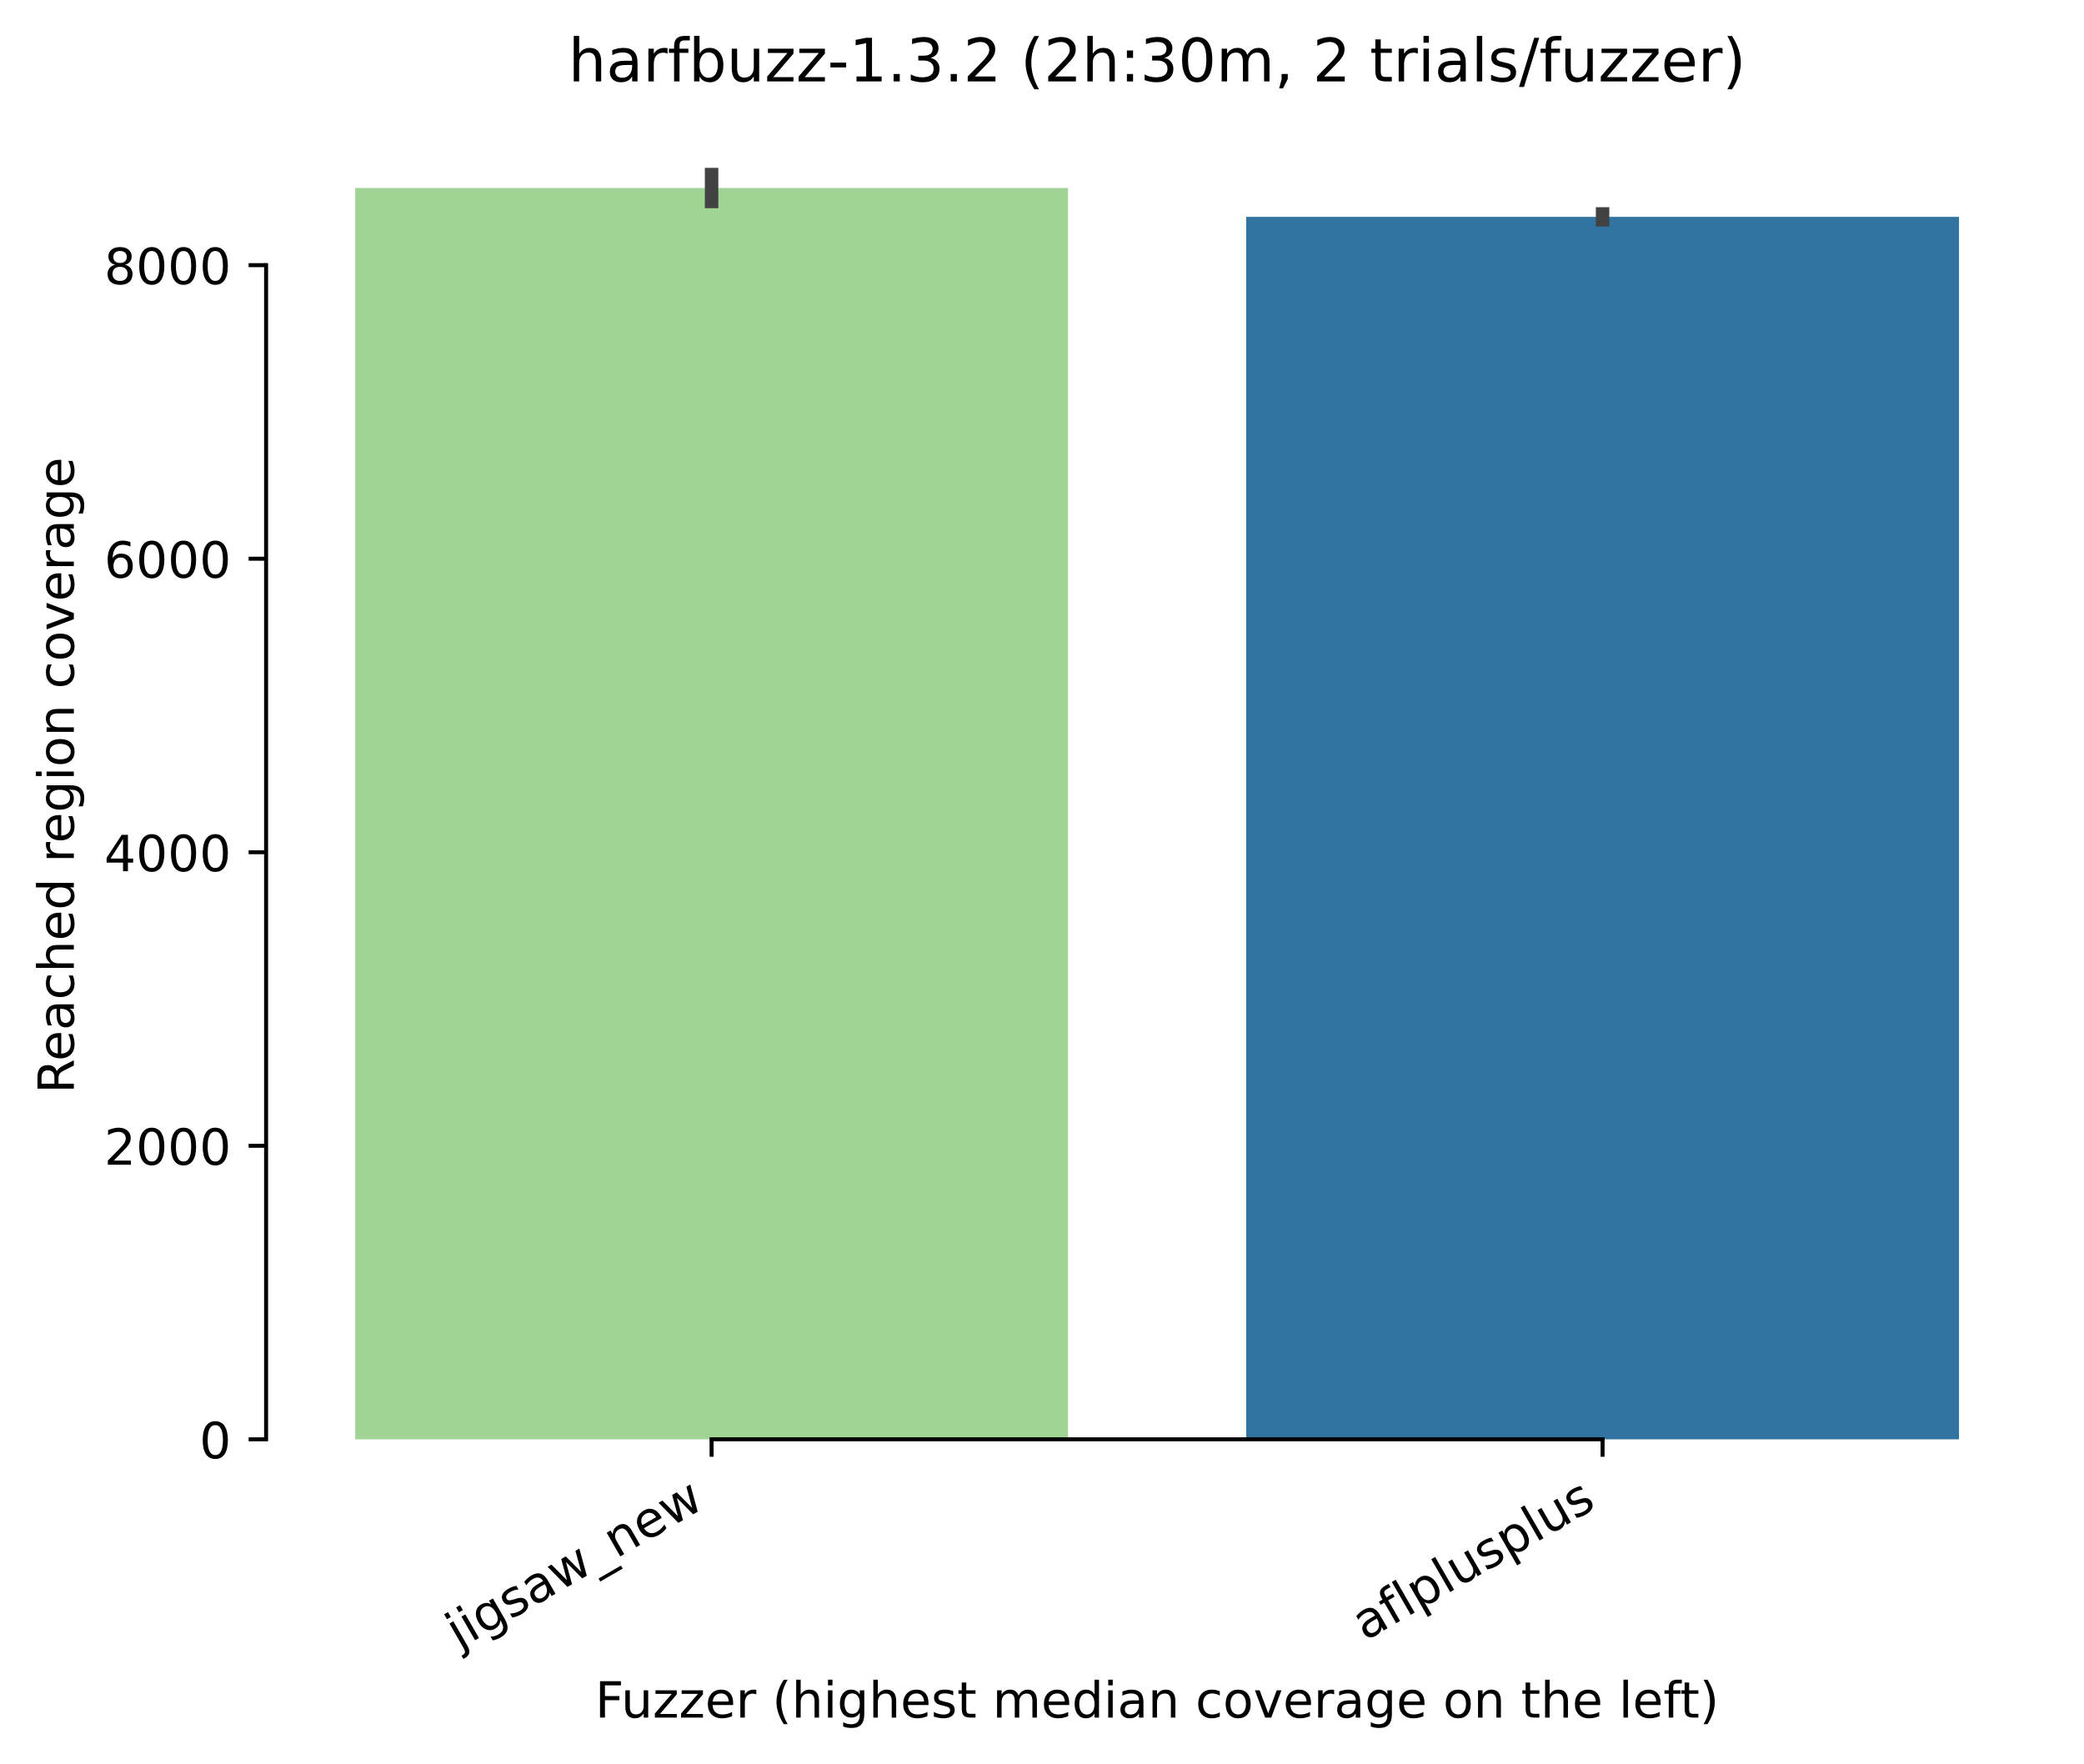
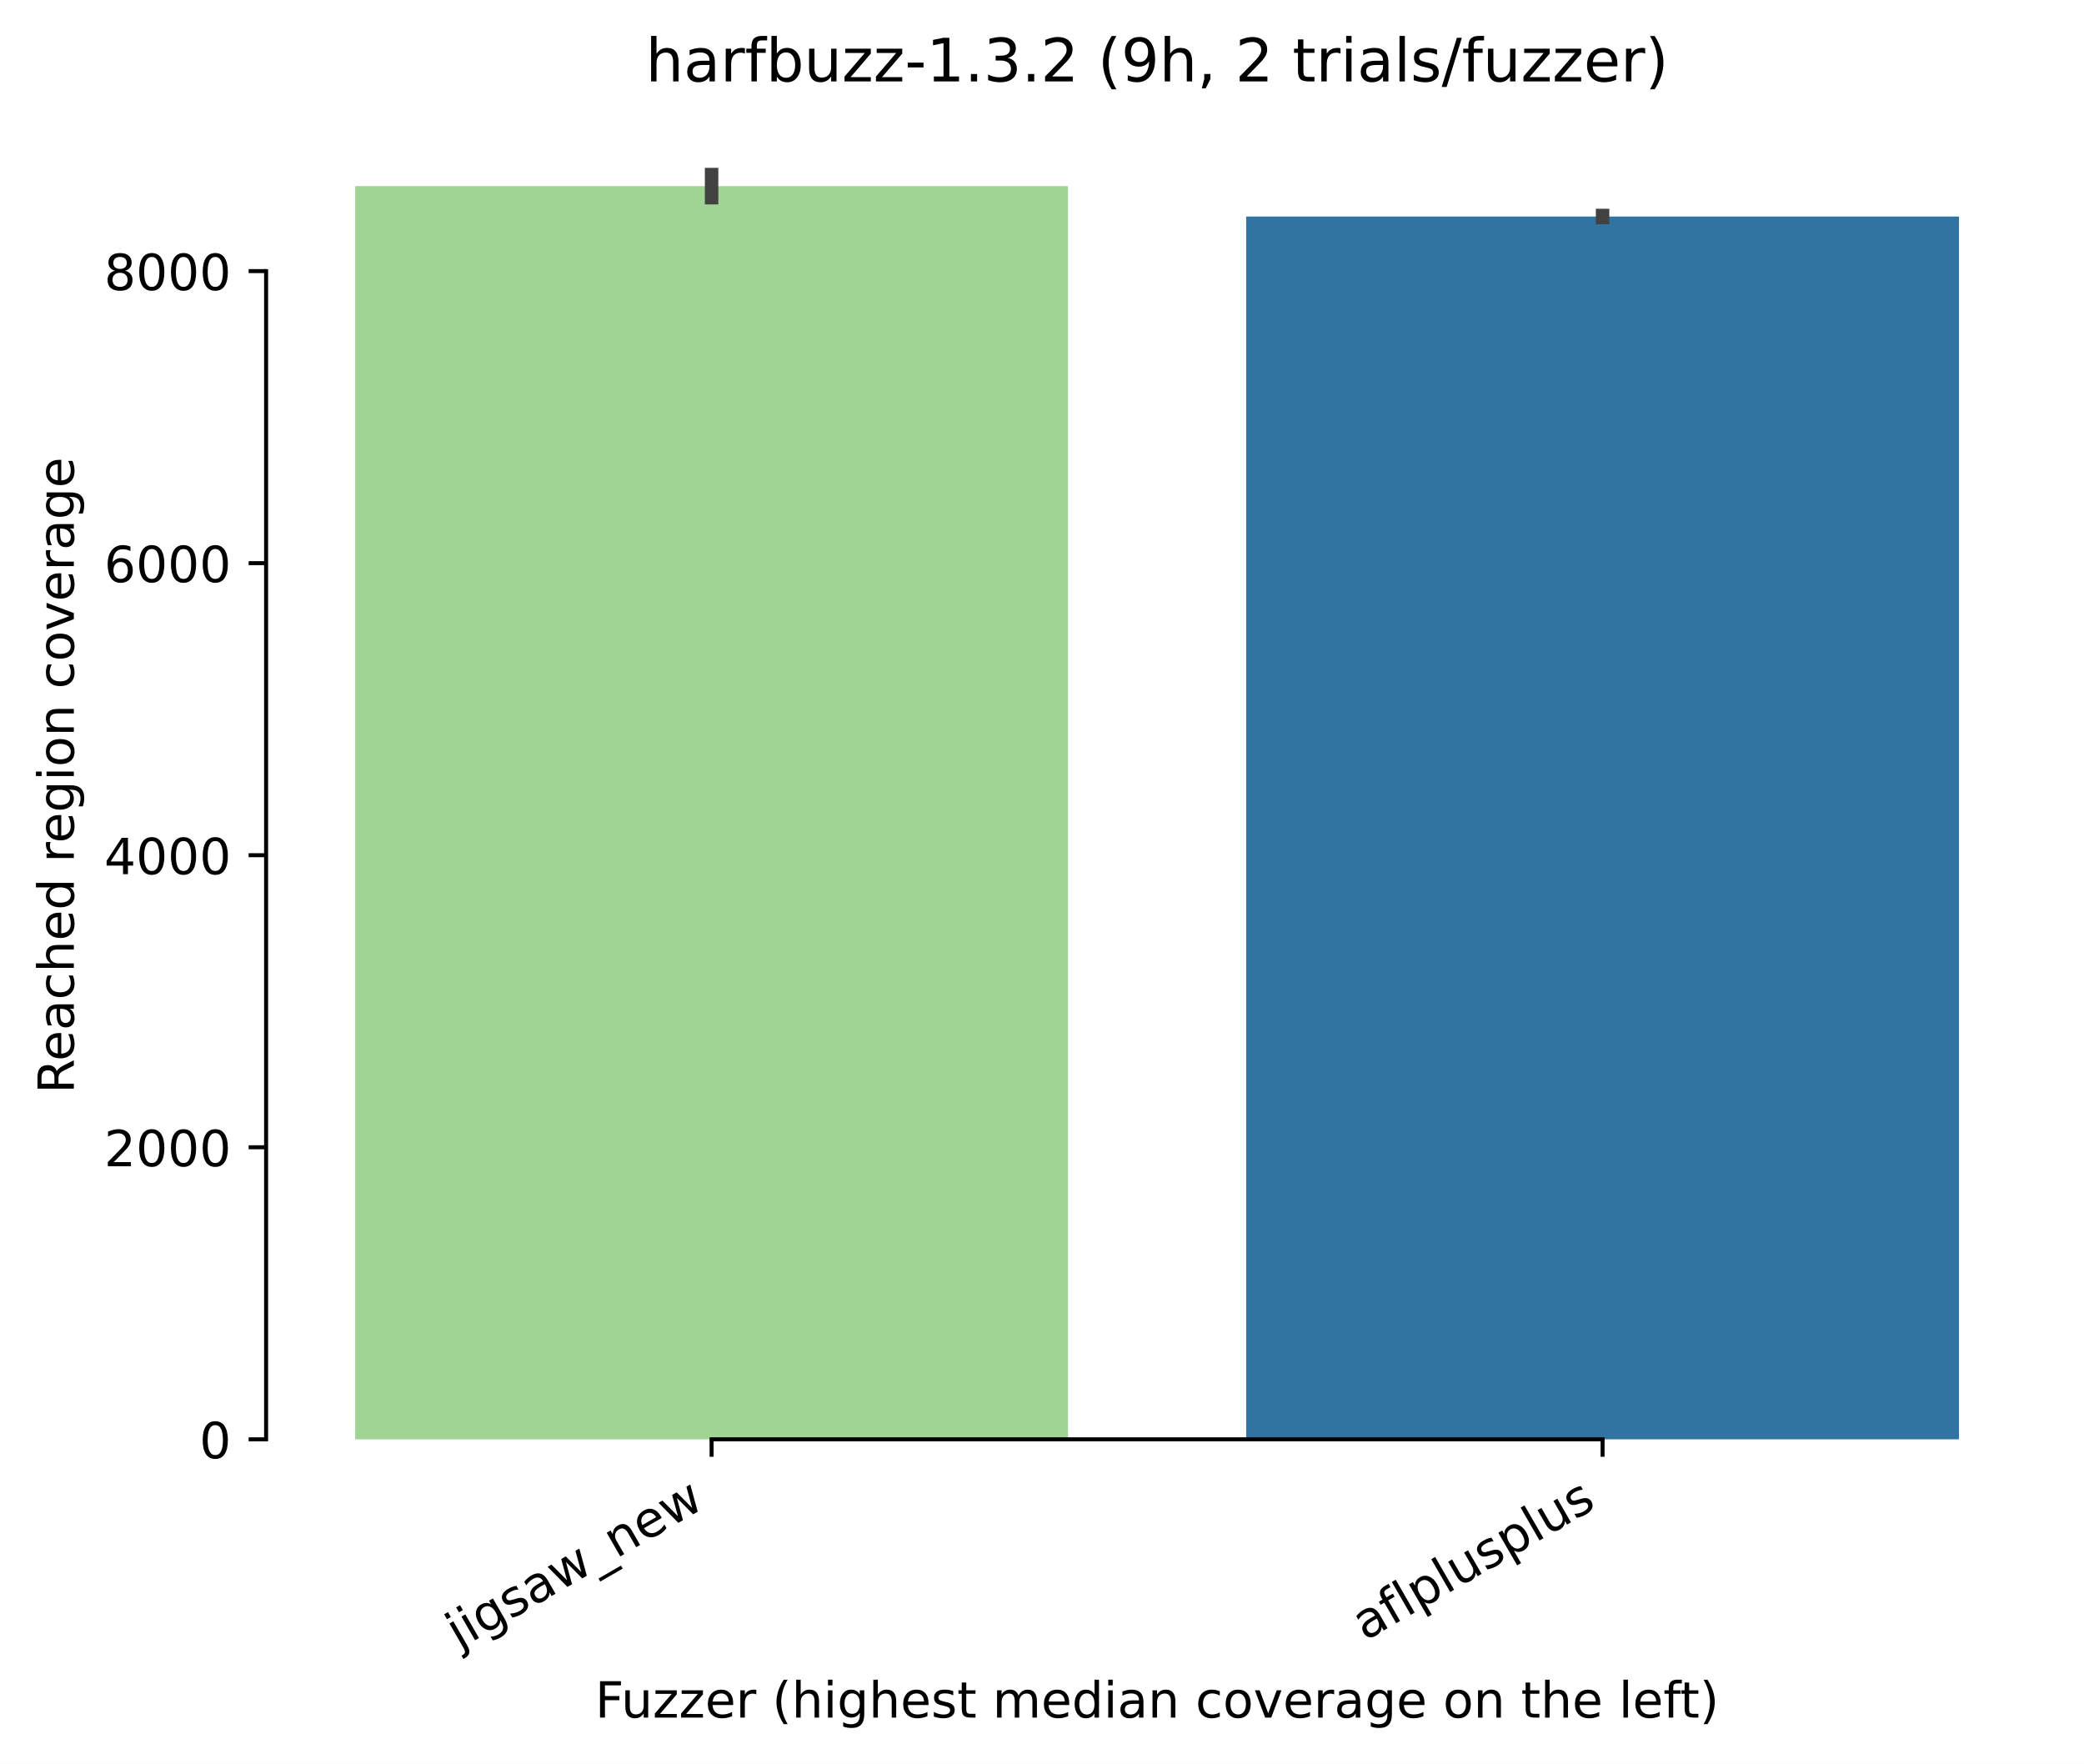
<svg xmlns="http://www.w3.org/2000/svg" xmlns:xlink="http://www.w3.org/1999/xlink" height="353.475pt" version="1.1" viewBox="0 0 417.648 353.475" width="417.648pt">
  <defs>
    <style type="text/css">*{stroke-linecap:butt;stroke-linejoin:round;}</style>
  </defs>
  <g id="figure_1">
    <g id="patch_1">
      <path d="M 0 353.475  L 417.648 353.475  L 417.648 0  L 0 0  z " style="fill:#ffffff;" />
    </g>
    <g id="axes_1">
      <g id="patch_2">
        <path d="M 53.328 288.43  L 410.448 288.43  L 410.448 22.318  L 53.328 22.318  z " style="fill:#ffffff;" />
      </g>
      <g id="patch_3">
-         <path clip-path="url(#p4a74845a65)" d="M 71.184 288.43  L 214.032 288.43  L 214.032 37.681  L 71.184 37.681  z " style="fill:#9fd495;" />
+         <path clip-path="url(#pc40ed4327f)" d="M 71.184 288.43  L 214.032 288.43  L 214.032 37.302  L 71.184 37.302  z " style="fill:#9fd495;" />
      </g>
      <g id="patch_4">
-         <path clip-path="url(#p4a74845a65)" d="M 249.744 288.43  L 392.592 288.43  L 392.592 43.461  L 249.744 43.461  z " style="fill:#3274a1;" />
+         <path clip-path="url(#pc40ed4327f)" d="M 249.744 288.43  L 392.592 288.43  L 392.592 43.388  L 249.744 43.388  z " style="fill:#3274a1;" />
      </g>
      <g id="matplotlib.axis_1">
        <g id="xtick_1">
          <g id="line2d_1">
            <defs>
-               <path d="M 0 0  L 0 3.5  " id="m3e2fd6683e" style="stroke:#000000;stroke-width:0.8;" />
+               <path d="M 0 0  L 0 3.5  " id="mab4dead04e" style="stroke:#000000;stroke-width:0.8;" />
            </defs>
            <g>
-               <use style="stroke:#000000;stroke-width:0.8;" x="142.608" xlink:href="#m3e2fd6683e" y="288.43" />
+               <use style="stroke:#000000;stroke-width:0.8;" x="142.608" xlink:href="#mab4dead04e" y="288.43" />
            </g>
          </g>
          <g id="text_1">
            <g transform="translate(91.98864 330.5551)rotate(-30)scale(0.1 -0.1)">
              <defs>
                <path d="M 9.422 54.688  L 18.406 54.688  L 18.406 -0.984  Q 18.406 -11.422 14.422 -16.109  Q 10.453 -20.797 1.609 -20.797  L -1.812 -20.797  L -1.812 -13.188  L 0.594 -13.188  Q 5.719 -13.188 7.562 -10.812  Q 9.422 -8.453 9.422 -0.984  z M 9.422 75.984  L 18.406 75.984  L 18.406 64.594  L 9.422 64.594  z " id="DejaVuSans-106" />
                <path d="M 9.422 54.688  L 18.406 54.688  L 18.406 0  L 9.422 0  z M 9.422 75.984  L 18.406 75.984  L 18.406 64.594  L 9.422 64.594  z " id="DejaVuSans-105" />
                <path d="M 45.406 27.984  Q 45.406 37.75 41.375 43.109  Q 37.359 48.484 30.078 48.484  Q 22.859 48.484 18.828 43.109  Q 14.797 37.75 14.797 27.984  Q 14.797 18.266 18.828 12.891  Q 22.859 7.516 30.078 7.516  Q 37.359 7.516 41.375 12.891  Q 45.406 18.266 45.406 27.984  z M 54.391 6.781  Q 54.391 -7.172 48.188 -13.984  Q 42 -20.797 29.203 -20.797  Q 24.469 -20.797 20.266 -20.094  Q 16.062 -19.391 12.109 -17.922  L 12.109 -9.188  Q 16.062 -11.328 19.922 -12.344  Q 23.781 -13.375 27.781 -13.375  Q 36.625 -13.375 41.016 -8.766  Q 45.406 -4.156 45.406 5.172  L 45.406 9.625  Q 42.625 4.781 38.281 2.391  Q 33.938 0 27.875 0  Q 17.828 0 11.672 7.656  Q 5.516 15.328 5.516 27.984  Q 5.516 40.672 11.672 48.328  Q 17.828 56 27.875 56  Q 33.938 56 38.281 53.609  Q 42.625 51.219 45.406 46.391  L 45.406 54.688  L 54.391 54.688  z " id="DejaVuSans-103" />
                <path d="M 44.281 53.078  L 44.281 44.578  Q 40.484 46.531 36.375 47.5  Q 32.281 48.484 27.875 48.484  Q 21.188 48.484 17.844 46.438  Q 14.5 44.391 14.5 40.281  Q 14.5 37.156 16.891 35.375  Q 19.281 33.594 26.516 31.984  L 29.594 31.297  Q 39.156 29.25 43.188 25.516  Q 47.219 21.781 47.219 15.094  Q 47.219 7.469 41.188 3.016  Q 35.156 -1.422 24.609 -1.422  Q 20.219 -1.422 15.453 -0.562  Q 10.688 0.297 5.422 2  L 5.422 11.281  Q 10.406 8.688 15.234 7.391  Q 20.062 6.109 24.812 6.109  Q 31.156 6.109 34.562 8.281  Q 37.984 10.453 37.984 14.406  Q 37.984 18.062 35.516 20.016  Q 33.062 21.969 24.703 23.781  L 21.578 24.516  Q 13.234 26.266 9.516 29.906  Q 5.812 33.547 5.812 39.891  Q 5.812 47.609 11.281 51.797  Q 16.75 56 26.812 56  Q 31.781 56 36.172 55.266  Q 40.578 54.547 44.281 53.078  z " id="DejaVuSans-115" />
                <path d="M 34.281 27.484  Q 23.391 27.484 19.188 25  Q 14.984 22.516 14.984 16.5  Q 14.984 11.719 18.141 8.906  Q 21.297 6.109 26.703 6.109  Q 34.188 6.109 38.703 11.406  Q 43.219 16.703 43.219 25.484  L 43.219 27.484  z M 52.203 31.203  L 52.203 0  L 43.219 0  L 43.219 8.297  Q 40.141 3.328 35.547 0.953  Q 30.953 -1.422 24.312 -1.422  Q 15.922 -1.422 10.953 3.297  Q 6 8.016 6 15.922  Q 6 25.141 12.172 29.828  Q 18.359 34.516 30.609 34.516  L 43.219 34.516  L 43.219 35.406  Q 43.219 41.609 39.141 45  Q 35.062 48.391 27.688 48.391  Q 23 48.391 18.547 47.266  Q 14.109 46.141 10.016 43.891  L 10.016 52.203  Q 14.938 54.109 19.578 55.047  Q 24.219 56 28.609 56  Q 40.484 56 46.344 49.844  Q 52.203 43.703 52.203 31.203  z " id="DejaVuSans-97" />
                <path d="M 4.203 54.688  L 13.188 54.688  L 24.422 12.016  L 35.594 54.688  L 46.188 54.688  L 57.422 12.016  L 68.609 54.688  L 77.594 54.688  L 63.281 0  L 52.688 0  L 40.922 44.828  L 29.109 0  L 18.5 0  z " id="DejaVuSans-119" />
                <path d="M 50.984 -16.609  L 50.984 -23.578  L -0.984 -23.578  L -0.984 -16.609  z " id="DejaVuSans-95" />
                <path d="M 54.891 33.016  L 54.891 0  L 45.906 0  L 45.906 32.719  Q 45.906 40.484 42.875 44.328  Q 39.844 48.188 33.797 48.188  Q 26.516 48.188 22.312 43.547  Q 18.109 38.922 18.109 30.906  L 18.109 0  L 9.078 0  L 9.078 54.688  L 18.109 54.688  L 18.109 46.188  Q 21.344 51.125 25.703 53.562  Q 30.078 56 35.797 56  Q 45.219 56 50.047 50.172  Q 54.891 44.344 54.891 33.016  z " id="DejaVuSans-110" />
                <path d="M 56.203 29.594  L 56.203 25.203  L 14.891 25.203  Q 15.484 15.922 20.484 11.062  Q 25.484 6.203 34.422 6.203  Q 39.594 6.203 44.453 7.469  Q 49.312 8.734 54.109 11.281  L 54.109 2.781  Q 49.266 0.734 44.188 -0.344  Q 39.109 -1.422 33.891 -1.422  Q 20.797 -1.422 13.156 6.188  Q 5.516 13.812 5.516 26.812  Q 5.516 40.234 12.766 48.109  Q 20.016 56 32.328 56  Q 43.359 56 49.781 48.891  Q 56.203 41.797 56.203 29.594  z M 47.219 32.234  Q 47.125 39.594 43.094 43.984  Q 39.062 48.391 32.422 48.391  Q 24.906 48.391 20.391 44.141  Q 15.875 39.891 15.188 32.172  z " id="DejaVuSans-101" />
              </defs>
              <use xlink:href="#DejaVuSans-106" />
              <use x="27.783" xlink:href="#DejaVuSans-105" />
              <use x="55.566" xlink:href="#DejaVuSans-103" />
              <use x="119.043" xlink:href="#DejaVuSans-115" />
              <use x="171.143" xlink:href="#DejaVuSans-97" />
              <use x="232.422" xlink:href="#DejaVuSans-119" />
              <use x="314.209" xlink:href="#DejaVuSans-95" />
              <use x="364.209" xlink:href="#DejaVuSans-110" />
              <use x="427.588" xlink:href="#DejaVuSans-101" />
              <use x="489.111" xlink:href="#DejaVuSans-119" />
            </g>
          </g>
        </g>
        <g id="xtick_2">
          <g id="line2d_2">
            <g>
-               <use style="stroke:#000000;stroke-width:0.8;" x="321.168" xlink:href="#m3e2fd6683e" y="288.43" />
+               <use style="stroke:#000000;stroke-width:0.8;" x="321.168" xlink:href="#mab4dead04e" y="288.43" />
            </g>
          </g>
          <g id="text_2">
            <g transform="translate(273.5591 328.8973)rotate(-30)scale(0.1 -0.1)">
              <defs>
                <path d="M 37.109 75.984  L 37.109 68.5  L 28.516 68.5  Q 23.688 68.5 21.797 66.547  Q 19.922 64.594 19.922 59.516  L 19.922 54.688  L 34.719 54.688  L 34.719 47.703  L 19.922 47.703  L 19.922 0  L 10.891 0  L 10.891 47.703  L 2.297 47.703  L 2.297 54.688  L 10.891 54.688  L 10.891 58.5  Q 10.891 67.625 15.141 71.797  Q 19.391 75.984 28.609 75.984  z " id="DejaVuSans-102" />
                <path d="M 9.422 75.984  L 18.406 75.984  L 18.406 0  L 9.422 0  z " id="DejaVuSans-108" />
                <path d="M 18.109 8.203  L 18.109 -20.797  L 9.078 -20.797  L 9.078 54.688  L 18.109 54.688  L 18.109 46.391  Q 20.953 51.266 25.266 53.625  Q 29.594 56 35.594 56  Q 45.562 56 51.781 48.094  Q 58.016 40.188 58.016 27.297  Q 58.016 14.406 51.781 6.484  Q 45.562 -1.422 35.594 -1.422  Q 29.594 -1.422 25.266 0.953  Q 20.953 3.328 18.109 8.203  z M 48.688 27.297  Q 48.688 37.203 44.609 42.844  Q 40.531 48.484 33.406 48.484  Q 26.266 48.484 22.188 42.844  Q 18.109 37.203 18.109 27.297  Q 18.109 17.391 22.188 11.75  Q 26.266 6.109 33.406 6.109  Q 40.531 6.109 44.609 11.75  Q 48.688 17.391 48.688 27.297  z " id="DejaVuSans-112" />
                <path d="M 8.5 21.578  L 8.5 54.688  L 17.484 54.688  L 17.484 21.922  Q 17.484 14.156 20.5 10.266  Q 23.531 6.391 29.594 6.391  Q 36.859 6.391 41.078 11.031  Q 45.312 15.672 45.312 23.688  L 45.312 54.688  L 54.297 54.688  L 54.297 0  L 45.312 0  L 45.312 8.406  Q 42.047 3.422 37.719 1  Q 33.406 -1.422 27.688 -1.422  Q 18.266 -1.422 13.375 4.438  Q 8.5 10.297 8.5 21.578  z M 31.109 56  z " id="DejaVuSans-117" />
              </defs>
              <use xlink:href="#DejaVuSans-97" />
              <use x="61.279" xlink:href="#DejaVuSans-102" />
              <use x="96.484" xlink:href="#DejaVuSans-108" />
              <use x="124.268" xlink:href="#DejaVuSans-112" />
              <use x="187.744" xlink:href="#DejaVuSans-108" />
              <use x="215.527" xlink:href="#DejaVuSans-117" />
              <use x="278.906" xlink:href="#DejaVuSans-115" />
              <use x="331.006" xlink:href="#DejaVuSans-112" />
              <use x="394.482" xlink:href="#DejaVuSans-108" />
              <use x="422.266" xlink:href="#DejaVuSans-117" />
              <use x="485.645" xlink:href="#DejaVuSans-115" />
            </g>
          </g>
        </g>
        <g id="text_3">
          <g transform="translate(119.2702 344.1955)scale(0.1 -0.1)">
            <defs>
              <path d="M 9.812 72.906  L 51.703 72.906  L 51.703 64.594  L 19.672 64.594  L 19.672 43.109  L 48.578 43.109  L 48.578 34.812  L 19.672 34.812  L 19.672 0  L 9.812 0  z " id="DejaVuSans-70" />
              <path d="M 5.516 54.688  L 48.188 54.688  L 48.188 46.484  L 14.406 7.172  L 48.188 7.172  L 48.188 0  L 4.297 0  L 4.297 8.203  L 38.094 47.516  L 5.516 47.516  z " id="DejaVuSans-122" />
              <path d="M 41.109 46.297  Q 39.594 47.172 37.812 47.578  Q 36.031 48 33.891 48  Q 26.266 48 22.188 43.047  Q 18.109 38.094 18.109 28.812  L 18.109 0  L 9.078 0  L 9.078 54.688  L 18.109 54.688  L 18.109 46.188  Q 20.953 51.172 25.484 53.578  Q 30.031 56 36.531 56  Q 37.453 56 38.578 55.875  Q 39.703 55.766 41.062 55.516  z " id="DejaVuSans-114" />
              <path id="DejaVuSans-32" />
              <path d="M 31 75.875  Q 24.469 64.656 21.281 53.656  Q 18.109 42.672 18.109 31.391  Q 18.109 20.125 21.312 9.062  Q 24.516 -2 31 -13.188  L 23.188 -13.188  Q 15.875 -1.703 12.234 9.375  Q 8.594 20.453 8.594 31.391  Q 8.594 42.281 12.203 53.312  Q 15.828 64.359 23.188 75.875  z " id="DejaVuSans-40" />
              <path d="M 54.891 33.016  L 54.891 0  L 45.906 0  L 45.906 32.719  Q 45.906 40.484 42.875 44.328  Q 39.844 48.188 33.797 48.188  Q 26.516 48.188 22.312 43.547  Q 18.109 38.922 18.109 30.906  L 18.109 0  L 9.078 0  L 9.078 75.984  L 18.109 75.984  L 18.109 46.188  Q 21.344 51.125 25.703 53.562  Q 30.078 56 35.797 56  Q 45.219 56 50.047 50.172  Q 54.891 44.344 54.891 33.016  z " id="DejaVuSans-104" />
              <path d="M 18.312 70.219  L 18.312 54.688  L 36.812 54.688  L 36.812 47.703  L 18.312 47.703  L 18.312 18.016  Q 18.312 11.328 20.141 9.422  Q 21.969 7.516 27.594 7.516  L 36.812 7.516  L 36.812 0  L 27.594 0  Q 17.188 0 13.234 3.875  Q 9.281 7.766 9.281 18.016  L 9.281 47.703  L 2.688 47.703  L 2.688 54.688  L 9.281 54.688  L 9.281 70.219  z " id="DejaVuSans-116" />
              <path d="M 52 44.188  Q 55.375 50.25 60.062 53.125  Q 64.75 56 71.094 56  Q 79.641 56 84.281 50.016  Q 88.922 44.047 88.922 33.016  L 88.922 0  L 79.891 0  L 79.891 32.719  Q 79.891 40.578 77.094 44.375  Q 74.312 48.188 68.609 48.188  Q 61.625 48.188 57.562 43.547  Q 53.516 38.922 53.516 30.906  L 53.516 0  L 44.484 0  L 44.484 32.719  Q 44.484 40.625 41.703 44.406  Q 38.922 48.188 33.109 48.188  Q 26.219 48.188 22.156 43.531  Q 18.109 38.875 18.109 30.906  L 18.109 0  L 9.078 0  L 9.078 54.688  L 18.109 54.688  L 18.109 46.188  Q 21.188 51.219 25.484 53.609  Q 29.781 56 35.688 56  Q 41.656 56 45.828 52.969  Q 50 49.953 52 44.188  z " id="DejaVuSans-109" />
              <path d="M 45.406 46.391  L 45.406 75.984  L 54.391 75.984  L 54.391 0  L 45.406 0  L 45.406 8.203  Q 42.578 3.328 38.25 0.953  Q 33.938 -1.422 27.875 -1.422  Q 17.969 -1.422 11.734 6.484  Q 5.516 14.406 5.516 27.297  Q 5.516 40.188 11.734 48.094  Q 17.969 56 27.875 56  Q 33.938 56 38.25 53.625  Q 42.578 51.266 45.406 46.391  z M 14.797 27.297  Q 14.797 17.391 18.875 11.75  Q 22.953 6.109 30.078 6.109  Q 37.203 6.109 41.297 11.75  Q 45.406 17.391 45.406 27.297  Q 45.406 37.203 41.297 42.844  Q 37.203 48.484 30.078 48.484  Q 22.953 48.484 18.875 42.844  Q 14.797 37.203 14.797 27.297  z " id="DejaVuSans-100" />
              <path d="M 48.781 52.594  L 48.781 44.188  Q 44.969 46.297 41.141 47.344  Q 37.312 48.391 33.406 48.391  Q 24.656 48.391 19.812 42.844  Q 14.984 37.312 14.984 27.297  Q 14.984 17.281 19.812 11.734  Q 24.656 6.203 33.406 6.203  Q 37.312 6.203 41.141 7.25  Q 44.969 8.297 48.781 10.406  L 48.781 2.094  Q 45.016 0.344 40.984 -0.531  Q 36.969 -1.422 32.422 -1.422  Q 20.062 -1.422 12.781 6.344  Q 5.516 14.109 5.516 27.297  Q 5.516 40.672 12.859 48.328  Q 20.219 56 33.016 56  Q 37.156 56 41.109 55.141  Q 45.062 54.297 48.781 52.594  z " id="DejaVuSans-99" />
              <path d="M 30.609 48.391  Q 23.391 48.391 19.188 42.75  Q 14.984 37.109 14.984 27.297  Q 14.984 17.484 19.156 11.844  Q 23.344 6.203 30.609 6.203  Q 37.797 6.203 41.984 11.859  Q 46.188 17.531 46.188 27.297  Q 46.188 37.016 41.984 42.703  Q 37.797 48.391 30.609 48.391  z M 30.609 56  Q 42.328 56 49.016 48.375  Q 55.719 40.766 55.719 27.297  Q 55.719 13.875 49.016 6.219  Q 42.328 -1.422 30.609 -1.422  Q 18.844 -1.422 12.172 6.219  Q 5.516 13.875 5.516 27.297  Q 5.516 40.766 12.172 48.375  Q 18.844 56 30.609 56  z " id="DejaVuSans-111" />
              <path d="M 2.984 54.688  L 12.5 54.688  L 29.594 8.797  L 46.688 54.688  L 56.203 54.688  L 35.688 0  L 23.484 0  z " id="DejaVuSans-118" />
              <path d="M 8.016 75.875  L 15.828 75.875  Q 23.141 64.359 26.781 53.312  Q 30.422 42.281 30.422 31.391  Q 30.422 20.453 26.781 9.375  Q 23.141 -1.703 15.828 -13.188  L 8.016 -13.188  Q 14.5 -2 17.703 9.062  Q 20.906 20.125 20.906 31.391  Q 20.906 42.672 17.703 53.656  Q 14.5 64.656 8.016 75.875  z " id="DejaVuSans-41" />
            </defs>
            <use xlink:href="#DejaVuSans-70" />
            <use x="52.02" xlink:href="#DejaVuSans-117" />
            <use x="115.398" xlink:href="#DejaVuSans-122" />
            <use x="167.889" xlink:href="#DejaVuSans-122" />
            <use x="220.379" xlink:href="#DejaVuSans-101" />
            <use x="281.902" xlink:href="#DejaVuSans-114" />
            <use x="323.016" xlink:href="#DejaVuSans-32" />
            <use x="354.803" xlink:href="#DejaVuSans-40" />
            <use x="393.816" xlink:href="#DejaVuSans-104" />
            <use x="457.195" xlink:href="#DejaVuSans-105" />
            <use x="484.979" xlink:href="#DejaVuSans-103" />
            <use x="548.455" xlink:href="#DejaVuSans-104" />
            <use x="611.834" xlink:href="#DejaVuSans-101" />
            <use x="673.357" xlink:href="#DejaVuSans-115" />
            <use x="725.457" xlink:href="#DejaVuSans-116" />
            <use x="764.666" xlink:href="#DejaVuSans-32" />
            <use x="796.453" xlink:href="#DejaVuSans-109" />
            <use x="893.865" xlink:href="#DejaVuSans-101" />
            <use x="955.389" xlink:href="#DejaVuSans-100" />
            <use x="1018.865" xlink:href="#DejaVuSans-105" />
            <use x="1046.648" xlink:href="#DejaVuSans-97" />
            <use x="1107.928" xlink:href="#DejaVuSans-110" />
            <use x="1171.307" xlink:href="#DejaVuSans-32" />
            <use x="1203.094" xlink:href="#DejaVuSans-99" />
            <use x="1258.074" xlink:href="#DejaVuSans-111" />
            <use x="1319.256" xlink:href="#DejaVuSans-118" />
            <use x="1378.436" xlink:href="#DejaVuSans-101" />
            <use x="1439.959" xlink:href="#DejaVuSans-114" />
            <use x="1481.072" xlink:href="#DejaVuSans-97" />
            <use x="1542.352" xlink:href="#DejaVuSans-103" />
            <use x="1605.828" xlink:href="#DejaVuSans-101" />
            <use x="1667.352" xlink:href="#DejaVuSans-32" />
            <use x="1699.139" xlink:href="#DejaVuSans-111" />
            <use x="1760.32" xlink:href="#DejaVuSans-110" />
            <use x="1823.699" xlink:href="#DejaVuSans-32" />
            <use x="1855.486" xlink:href="#DejaVuSans-116" />
            <use x="1894.695" xlink:href="#DejaVuSans-104" />
            <use x="1958.074" xlink:href="#DejaVuSans-101" />
            <use x="2019.598" xlink:href="#DejaVuSans-32" />
            <use x="2051.385" xlink:href="#DejaVuSans-108" />
            <use x="2079.168" xlink:href="#DejaVuSans-101" />
            <use x="2140.691" xlink:href="#DejaVuSans-102" />
            <use x="2174.146" xlink:href="#DejaVuSans-116" />
            <use x="2213.355" xlink:href="#DejaVuSans-41" />
          </g>
        </g>
      </g>
      <g id="matplotlib.axis_2">
        <g id="ytick_1">
          <g id="line2d_3">
            <defs>
-               <path d="M 0 0  L -3.5 0  " id="m14cc483011" style="stroke:#000000;stroke-width:0.8;" />
+               <path d="M 0 0  L -3.5 0  " id="me00f39646b" style="stroke:#000000;stroke-width:0.8;" />
            </defs>
            <g>
-               <use style="stroke:#000000;stroke-width:0.8;" x="53.328" xlink:href="#m14cc483011" y="288.43" />
+               <use style="stroke:#000000;stroke-width:0.8;" x="53.328" xlink:href="#me00f39646b" y="288.43" />
            </g>
          </g>
          <g id="text_4">
            <g transform="translate(39.96563 292.2293)scale(0.1 -0.1)">
              <defs>
                <path d="M 31.781 66.406  Q 24.172 66.406 20.328 58.906  Q 16.5 51.422 16.5 36.375  Q 16.5 21.391 20.328 13.891  Q 24.172 6.391 31.781 6.391  Q 39.453 6.391 43.281 13.891  Q 47.125 21.391 47.125 36.375  Q 47.125 51.422 43.281 58.906  Q 39.453 66.406 31.781 66.406  z M 31.781 74.219  Q 44.047 74.219 50.516 64.516  Q 56.984 54.828 56.984 36.375  Q 56.984 17.969 50.516 8.266  Q 44.047 -1.422 31.781 -1.422  Q 19.531 -1.422 13.062 8.266  Q 6.594 17.969 6.594 36.375  Q 6.594 54.828 13.062 64.516  Q 19.531 74.219 31.781 74.219  z " id="DejaVuSans-48" />
              </defs>
              <use xlink:href="#DejaVuSans-48" />
            </g>
          </g>
        </g>
        <g id="ytick_2">
          <g id="line2d_4">
            <g>
-               <use style="stroke:#000000;stroke-width:0.8;" x="53.328" xlink:href="#m14cc483011" y="229.607" />
+               <use style="stroke:#000000;stroke-width:0.8;" x="53.328" xlink:href="#me00f39646b" y="229.906" />
            </g>
          </g>
          <g id="text_5">
-             <g transform="translate(20.87813 233.4061)scale(0.1 -0.1)">
+             <g transform="translate(20.87813 233.7049)scale(0.1 -0.1)">
              <defs>
                <path d="M 19.188 8.297  L 53.609 8.297  L 53.609 0  L 7.328 0  L 7.328 8.297  Q 12.938 14.109 22.625 23.891  Q 32.328 33.688 34.812 36.531  Q 39.547 41.844 41.422 45.531  Q 43.312 49.219 43.312 52.781  Q 43.312 58.594 39.234 62.25  Q 35.156 65.922 28.609 65.922  Q 23.969 65.922 18.812 64.312  Q 13.672 62.703 7.812 59.422  L 7.812 69.391  Q 13.766 71.781 18.938 73  Q 24.125 74.219 28.422 74.219  Q 39.75 74.219 46.484 68.547  Q 53.219 62.891 53.219 53.422  Q 53.219 48.922 51.531 44.891  Q 49.859 40.875 45.406 35.406  Q 44.188 33.984 37.641 27.219  Q 31.109 20.453 19.188 8.297  z " id="DejaVuSans-50" />
              </defs>
              <use xlink:href="#DejaVuSans-50" />
              <use x="63.623" xlink:href="#DejaVuSans-48" />
              <use x="127.246" xlink:href="#DejaVuSans-48" />
              <use x="190.869" xlink:href="#DejaVuSans-48" />
            </g>
          </g>
        </g>
        <g id="ytick_3">
          <g id="line2d_5">
            <g>
-               <use style="stroke:#000000;stroke-width:0.8;" x="53.328" xlink:href="#m14cc483011" y="170.784" />
+               <use style="stroke:#000000;stroke-width:0.8;" x="53.328" xlink:href="#me00f39646b" y="171.381" />
            </g>
          </g>
          <g id="text_6">
-             <g transform="translate(20.87813 174.5828)scale(0.1 -0.1)">
+             <g transform="translate(20.87813 175.1805)scale(0.1 -0.1)">
              <defs>
                <path d="M 37.797 64.312  L 12.891 25.391  L 37.797 25.391  z M 35.203 72.906  L 47.609 72.906  L 47.609 25.391  L 58.016 25.391  L 58.016 17.188  L 47.609 17.188  L 47.609 0  L 37.797 0  L 37.797 17.188  L 4.891 17.188  L 4.891 26.703  z " id="DejaVuSans-52" />
              </defs>
              <use xlink:href="#DejaVuSans-52" />
              <use x="63.623" xlink:href="#DejaVuSans-48" />
              <use x="127.246" xlink:href="#DejaVuSans-48" />
              <use x="190.869" xlink:href="#DejaVuSans-48" />
            </g>
          </g>
        </g>
        <g id="ytick_4">
          <g id="line2d_6">
            <g>
-               <use style="stroke:#000000;stroke-width:0.8;" x="53.328" xlink:href="#m14cc483011" y="111.96" />
+               <use style="stroke:#000000;stroke-width:0.8;" x="53.328" xlink:href="#me00f39646b" y="112.857" />
            </g>
          </g>
          <g id="text_7">
-             <g transform="translate(20.87813 115.7596)scale(0.1 -0.1)">
+             <g transform="translate(20.87813 116.6561)scale(0.1 -0.1)">
              <defs>
                <path d="M 33.016 40.375  Q 26.375 40.375 22.484 35.828  Q 18.609 31.297 18.609 23.391  Q 18.609 15.531 22.484 10.953  Q 26.375 6.391 33.016 6.391  Q 39.656 6.391 43.531 10.953  Q 47.406 15.531 47.406 23.391  Q 47.406 31.297 43.531 35.828  Q 39.656 40.375 33.016 40.375  z M 52.594 71.297  L 52.594 62.312  Q 48.875 64.062 45.094 64.984  Q 41.312 65.922 37.594 65.922  Q 27.828 65.922 22.672 59.328  Q 17.531 52.734 16.797 39.406  Q 19.672 43.656 24.016 45.922  Q 28.375 48.188 33.594 48.188  Q 44.578 48.188 50.953 41.516  Q 57.328 34.859 57.328 23.391  Q 57.328 12.156 50.688 5.359  Q 44.047 -1.422 33.016 -1.422  Q 20.359 -1.422 13.672 8.266  Q 6.984 17.969 6.984 36.375  Q 6.984 53.656 15.188 63.938  Q 23.391 74.219 37.203 74.219  Q 40.922 74.219 44.703 73.484  Q 48.484 72.75 52.594 71.297  z " id="DejaVuSans-54" />
              </defs>
              <use xlink:href="#DejaVuSans-54" />
              <use x="63.623" xlink:href="#DejaVuSans-48" />
              <use x="127.246" xlink:href="#DejaVuSans-48" />
              <use x="190.869" xlink:href="#DejaVuSans-48" />
            </g>
          </g>
        </g>
        <g id="ytick_5">
          <g id="line2d_7">
            <g>
-               <use style="stroke:#000000;stroke-width:0.8;" x="53.328" xlink:href="#m14cc483011" y="53.137" />
+               <use style="stroke:#000000;stroke-width:0.8;" x="53.328" xlink:href="#me00f39646b" y="54.332" />
            </g>
          </g>
          <g id="text_8">
-             <g transform="translate(20.87813 56.93632)scale(0.1 -0.1)">
+             <g transform="translate(20.87813 58.13166)scale(0.1 -0.1)">
              <defs>
                <path d="M 31.781 34.625  Q 24.75 34.625 20.719 30.859  Q 16.703 27.094 16.703 20.516  Q 16.703 13.922 20.719 10.156  Q 24.75 6.391 31.781 6.391  Q 38.812 6.391 42.859 10.172  Q 46.922 13.969 46.922 20.516  Q 46.922 27.094 42.891 30.859  Q 38.875 34.625 31.781 34.625  z M 21.922 38.812  Q 15.578 40.375 12.031 44.719  Q 8.5 49.078 8.5 55.328  Q 8.5 64.062 14.719 69.141  Q 20.953 74.219 31.781 74.219  Q 42.672 74.219 48.875 69.141  Q 55.078 64.062 55.078 55.328  Q 55.078 49.078 51.531 44.719  Q 48 40.375 41.703 38.812  Q 48.828 37.156 52.797 32.312  Q 56.781 27.484 56.781 20.516  Q 56.781 9.906 50.312 4.234  Q 43.844 -1.422 31.781 -1.422  Q 19.734 -1.422 13.25 4.234  Q 6.781 9.906 6.781 20.516  Q 6.781 27.484 10.781 32.312  Q 14.797 37.156 21.922 38.812  z M 18.312 54.391  Q 18.312 48.734 21.844 45.562  Q 25.391 42.391 31.781 42.391  Q 38.141 42.391 41.719 45.562  Q 45.312 48.734 45.312 54.391  Q 45.312 60.062 41.719 63.234  Q 38.141 66.406 31.781 66.406  Q 25.391 66.406 21.844 63.234  Q 18.312 60.062 18.312 54.391  z " id="DejaVuSans-56" />
              </defs>
              <use xlink:href="#DejaVuSans-56" />
              <use x="63.623" xlink:href="#DejaVuSans-48" />
              <use x="127.246" xlink:href="#DejaVuSans-48" />
              <use x="190.869" xlink:href="#DejaVuSans-48" />
            </g>
          </g>
        </g>
        <g id="text_9">
          <g transform="translate(14.79844 219.1366)rotate(-90)scale(0.1 -0.1)">
            <defs>
              <path d="M 44.391 34.188  Q 47.562 33.109 50.562 29.594  Q 53.562 26.078 56.594 19.922  L 66.609 0  L 56 0  L 46.688 18.703  Q 43.062 26.031 39.672 28.422  Q 36.281 30.812 30.422 30.812  L 19.672 30.812  L 19.672 0  L 9.812 0  L 9.812 72.906  L 32.078 72.906  Q 44.578 72.906 50.734 67.672  Q 56.891 62.453 56.891 51.906  Q 56.891 45.016 53.688 40.469  Q 50.484 35.938 44.391 34.188  z M 19.672 64.797  L 19.672 38.922  L 32.078 38.922  Q 39.203 38.922 42.844 42.219  Q 46.484 45.516 46.484 51.906  Q 46.484 58.297 42.844 61.547  Q 39.203 64.797 32.078 64.797  z " id="DejaVuSans-82" />
            </defs>
            <use xlink:href="#DejaVuSans-82" />
            <use x="64.982" xlink:href="#DejaVuSans-101" />
            <use x="126.506" xlink:href="#DejaVuSans-97" />
            <use x="187.785" xlink:href="#DejaVuSans-99" />
            <use x="242.766" xlink:href="#DejaVuSans-104" />
            <use x="306.145" xlink:href="#DejaVuSans-101" />
            <use x="367.668" xlink:href="#DejaVuSans-100" />
            <use x="431.145" xlink:href="#DejaVuSans-32" />
            <use x="462.932" xlink:href="#DejaVuSans-114" />
            <use x="501.795" xlink:href="#DejaVuSans-101" />
            <use x="563.318" xlink:href="#DejaVuSans-103" />
            <use x="626.795" xlink:href="#DejaVuSans-105" />
            <use x="654.578" xlink:href="#DejaVuSans-111" />
            <use x="715.76" xlink:href="#DejaVuSans-110" />
            <use x="779.139" xlink:href="#DejaVuSans-32" />
            <use x="810.926" xlink:href="#DejaVuSans-99" />
            <use x="865.906" xlink:href="#DejaVuSans-111" />
            <use x="927.088" xlink:href="#DejaVuSans-118" />
            <use x="986.268" xlink:href="#DejaVuSans-101" />
            <use x="1047.791" xlink:href="#DejaVuSans-114" />
            <use x="1088.904" xlink:href="#DejaVuSans-97" />
            <use x="1150.184" xlink:href="#DejaVuSans-103" />
            <use x="1213.66" xlink:href="#DejaVuSans-101" />
          </g>
        </g>
      </g>
      <g id="line2d_8">
-         <path clip-path="url(#p4a74845a65)" d="M 142.608 40.372  L 142.608 34.99  " style="fill:none;stroke:#424242;stroke-linecap:square;stroke-width:2.7;" />
+         <path clip-path="url(#pc40ed4327f)" d="M 142.608 39.614  L 142.608 34.99  " style="fill:none;stroke:#424242;stroke-linecap:square;stroke-width:2.7;" />
      </g>
      <g id="line2d_9">
-         <path clip-path="url(#p4a74845a65)" d="M 321.168 44.049  L 321.168 42.872  " style="fill:none;stroke:#424242;stroke-linecap:square;stroke-width:2.7;" />
+         <path clip-path="url(#pc40ed4327f)" d="M 321.168 43.593  L 321.168 43.184  " style="fill:none;stroke:#424242;stroke-linecap:square;stroke-width:2.7;" />
      </g>
      <g id="patch_5">
-         <path d="M 53.328 288.43  L 53.328 53.137  " style="fill:none;stroke:#000000;stroke-linecap:square;stroke-linejoin:miter;stroke-width:0.8;" />
+         <path d="M 53.328 288.43  L 53.328 54.332  " style="fill:none;stroke:#000000;stroke-linecap:square;stroke-linejoin:miter;stroke-width:0.8;" />
      </g>
      <g id="patch_6">
        <path d="M 142.608 288.43  L 321.168 288.43  " style="fill:none;stroke:#000000;stroke-linecap:square;stroke-linejoin:miter;stroke-width:0.8;" />
      </g>
      <g id="text_10">
-         <g transform="translate(113.8944 16.31812)scale(0.12 -0.12)">
+         <g transform="translate(129.395 16.31812)scale(0.12 -0.12)">
          <defs>
            <path d="M 48.688 27.297  Q 48.688 37.203 44.609 42.844  Q 40.531 48.484 33.406 48.484  Q 26.266 48.484 22.188 42.844  Q 18.109 37.203 18.109 27.297  Q 18.109 17.391 22.188 11.75  Q 26.266 6.109 33.406 6.109  Q 40.531 6.109 44.609 11.75  Q 48.688 17.391 48.688 27.297  z M 18.109 46.391  Q 20.953 51.266 25.266 53.625  Q 29.594 56 35.594 56  Q 45.562 56 51.781 48.094  Q 58.016 40.188 58.016 27.297  Q 58.016 14.406 51.781 6.484  Q 45.562 -1.422 35.594 -1.422  Q 29.594 -1.422 25.266 0.953  Q 20.953 3.328 18.109 8.203  L 18.109 0  L 9.078 0  L 9.078 75.984  L 18.109 75.984  z " id="DejaVuSans-98" />
            <path d="M 4.891 31.391  L 31.203 31.391  L 31.203 23.391  L 4.891 23.391  z " id="DejaVuSans-45" />
            <path d="M 12.406 8.297  L 28.516 8.297  L 28.516 63.922  L 10.984 60.406  L 10.984 69.391  L 28.422 72.906  L 38.281 72.906  L 38.281 8.297  L 54.391 8.297  L 54.391 0  L 12.406 0  z " id="DejaVuSans-49" />
            <path d="M 10.688 12.406  L 21 12.406  L 21 0  L 10.688 0  z " id="DejaVuSans-46" />
            <path d="M 40.578 39.312  Q 47.656 37.797 51.625 33  Q 55.609 28.219 55.609 21.188  Q 55.609 10.406 48.188 4.484  Q 40.766 -1.422 27.094 -1.422  Q 22.516 -1.422 17.656 -0.516  Q 12.797 0.391 7.625 2.203  L 7.625 11.719  Q 11.719 9.328 16.594 8.109  Q 21.484 6.891 26.812 6.891  Q 36.078 6.891 40.938 10.547  Q 45.797 14.203 45.797 21.188  Q 45.797 27.641 41.281 31.266  Q 36.766 34.906 28.719 34.906  L 20.219 34.906  L 20.219 43.016  L 29.109 43.016  Q 36.375 43.016 40.234 45.922  Q 44.094 48.828 44.094 54.297  Q 44.094 59.906 40.109 62.906  Q 36.141 65.922 28.719 65.922  Q 24.656 65.922 20.016 65.031  Q 15.375 64.156 9.812 62.312  L 9.812 71.094  Q 15.438 72.656 20.344 73.438  Q 25.25 74.219 29.594 74.219  Q 40.828 74.219 47.359 69.109  Q 53.906 64.016 53.906 55.328  Q 53.906 49.266 50.438 45.094  Q 46.969 40.922 40.578 39.312  z " id="DejaVuSans-51" />
-             <path d="M 11.719 12.406  L 22.016 12.406  L 22.016 0  L 11.719 0  z M 11.719 51.703  L 22.016 51.703  L 22.016 39.312  L 11.719 39.312  z " id="DejaVuSans-58" />
+             <path d="M 10.984 1.516  L 10.984 10.5  Q 14.703 8.734 18.5 7.812  Q 22.312 6.891 25.984 6.891  Q 35.75 6.891 40.891 13.453  Q 46.047 20.016 46.781 33.406  Q 43.953 29.203 39.594 26.953  Q 35.25 24.703 29.984 24.703  Q 19.047 24.703 12.672 31.312  Q 6.297 37.938 6.297 49.422  Q 6.297 60.641 12.938 67.422  Q 19.578 74.219 30.609 74.219  Q 43.266 74.219 49.922 64.516  Q 56.594 54.828 56.594 36.375  Q 56.594 19.141 48.406 8.859  Q 40.234 -1.422 26.422 -1.422  Q 22.703 -1.422 18.891 -0.688  Q 15.094 0.047 10.984 1.516  z M 30.609 32.422  Q 37.25 32.422 41.125 36.953  Q 45.016 41.5 45.016 49.422  Q 45.016 57.281 41.125 61.844  Q 37.25 66.406 30.609 66.406  Q 23.969 66.406 20.094 61.844  Q 16.219 57.281 16.219 49.422  Q 16.219 41.5 20.094 36.953  Q 23.969 32.422 30.609 32.422  z " id="DejaVuSans-57" />
            <path d="M 11.719 12.406  L 22.016 12.406  L 22.016 4  L 14.016 -11.625  L 7.719 -11.625  L 11.719 4  z " id="DejaVuSans-44" />
            <path d="M 25.391 72.906  L 33.688 72.906  L 8.297 -9.281  L 0 -9.281  z " id="DejaVuSans-47" />
          </defs>
          <use xlink:href="#DejaVuSans-104" />
          <use x="63.379" xlink:href="#DejaVuSans-97" />
          <use x="124.658" xlink:href="#DejaVuSans-114" />
          <use x="165.771" xlink:href="#DejaVuSans-102" />
          <use x="200.977" xlink:href="#DejaVuSans-98" />
          <use x="264.453" xlink:href="#DejaVuSans-117" />
          <use x="327.832" xlink:href="#DejaVuSans-122" />
          <use x="380.322" xlink:href="#DejaVuSans-122" />
          <use x="432.812" xlink:href="#DejaVuSans-45" />
          <use x="468.896" xlink:href="#DejaVuSans-49" />
          <use x="532.52" xlink:href="#DejaVuSans-46" />
          <use x="564.307" xlink:href="#DejaVuSans-51" />
          <use x="627.93" xlink:href="#DejaVuSans-46" />
          <use x="659.717" xlink:href="#DejaVuSans-50" />
          <use x="723.34" xlink:href="#DejaVuSans-32" />
          <use x="755.127" xlink:href="#DejaVuSans-40" />
-           <use x="794.141" xlink:href="#DejaVuSans-50" />
+           <use x="794.141" xlink:href="#DejaVuSans-57" />
          <use x="857.764" xlink:href="#DejaVuSans-104" />
-           <use x="921.143" xlink:href="#DejaVuSans-58" />
-           <use x="954.834" xlink:href="#DejaVuSans-51" />
-           <use x="1018.457" xlink:href="#DejaVuSans-48" />
-           <use x="1082.08" xlink:href="#DejaVuSans-109" />
-           <use x="1179.492" xlink:href="#DejaVuSans-44" />
-           <use x="1211.279" xlink:href="#DejaVuSans-32" />
-           <use x="1243.066" xlink:href="#DejaVuSans-50" />
-           <use x="1306.689" xlink:href="#DejaVuSans-32" />
-           <use x="1338.477" xlink:href="#DejaVuSans-116" />
-           <use x="1377.686" xlink:href="#DejaVuSans-114" />
-           <use x="1418.799" xlink:href="#DejaVuSans-105" />
-           <use x="1446.582" xlink:href="#DejaVuSans-97" />
-           <use x="1507.861" xlink:href="#DejaVuSans-108" />
-           <use x="1535.645" xlink:href="#DejaVuSans-115" />
-           <use x="1587.744" xlink:href="#DejaVuSans-47" />
-           <use x="1621.436" xlink:href="#DejaVuSans-102" />
-           <use x="1656.641" xlink:href="#DejaVuSans-117" />
-           <use x="1720.02" xlink:href="#DejaVuSans-122" />
-           <use x="1772.51" xlink:href="#DejaVuSans-122" />
-           <use x="1825" xlink:href="#DejaVuSans-101" />
-           <use x="1886.523" xlink:href="#DejaVuSans-114" />
-           <use x="1927.637" xlink:href="#DejaVuSans-41" />
+           <use x="921.143" xlink:href="#DejaVuSans-44" />
+           <use x="952.93" xlink:href="#DejaVuSans-32" />
+           <use x="984.717" xlink:href="#DejaVuSans-50" />
+           <use x="1048.34" xlink:href="#DejaVuSans-32" />
+           <use x="1080.127" xlink:href="#DejaVuSans-116" />
+           <use x="1119.336" xlink:href="#DejaVuSans-114" />
+           <use x="1160.449" xlink:href="#DejaVuSans-105" />
+           <use x="1188.232" xlink:href="#DejaVuSans-97" />
+           <use x="1249.512" xlink:href="#DejaVuSans-108" />
+           <use x="1277.295" xlink:href="#DejaVuSans-115" />
+           <use x="1329.395" xlink:href="#DejaVuSans-47" />
+           <use x="1363.086" xlink:href="#DejaVuSans-102" />
+           <use x="1398.291" xlink:href="#DejaVuSans-117" />
+           <use x="1461.67" xlink:href="#DejaVuSans-122" />
+           <use x="1514.16" xlink:href="#DejaVuSans-122" />
+           <use x="1566.65" xlink:href="#DejaVuSans-101" />
+           <use x="1628.174" xlink:href="#DejaVuSans-114" />
+           <use x="1669.287" xlink:href="#DejaVuSans-41" />
        </g>
      </g>
    </g>
  </g>
  <defs>
-     <clipPath id="p4a74845a65">
+     <clipPath id="pc40ed4327f">
      <rect height="266.112" width="357.12" x="53.328" y="22.318" />
    </clipPath>
  </defs>
</svg>
